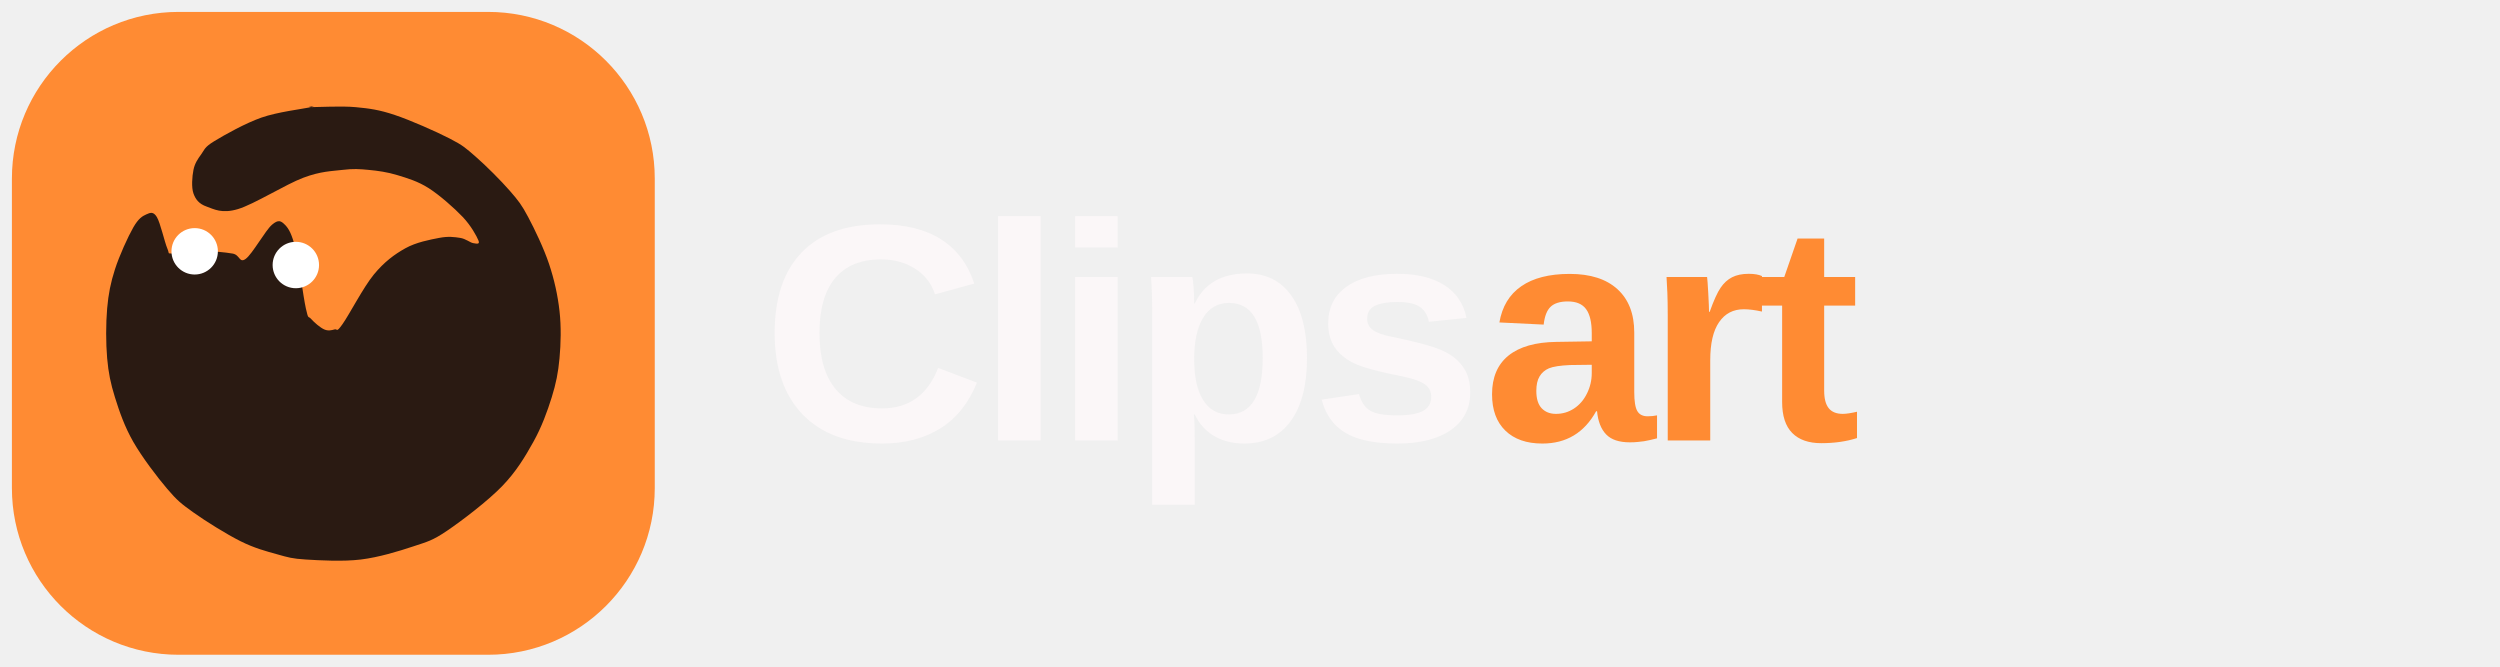
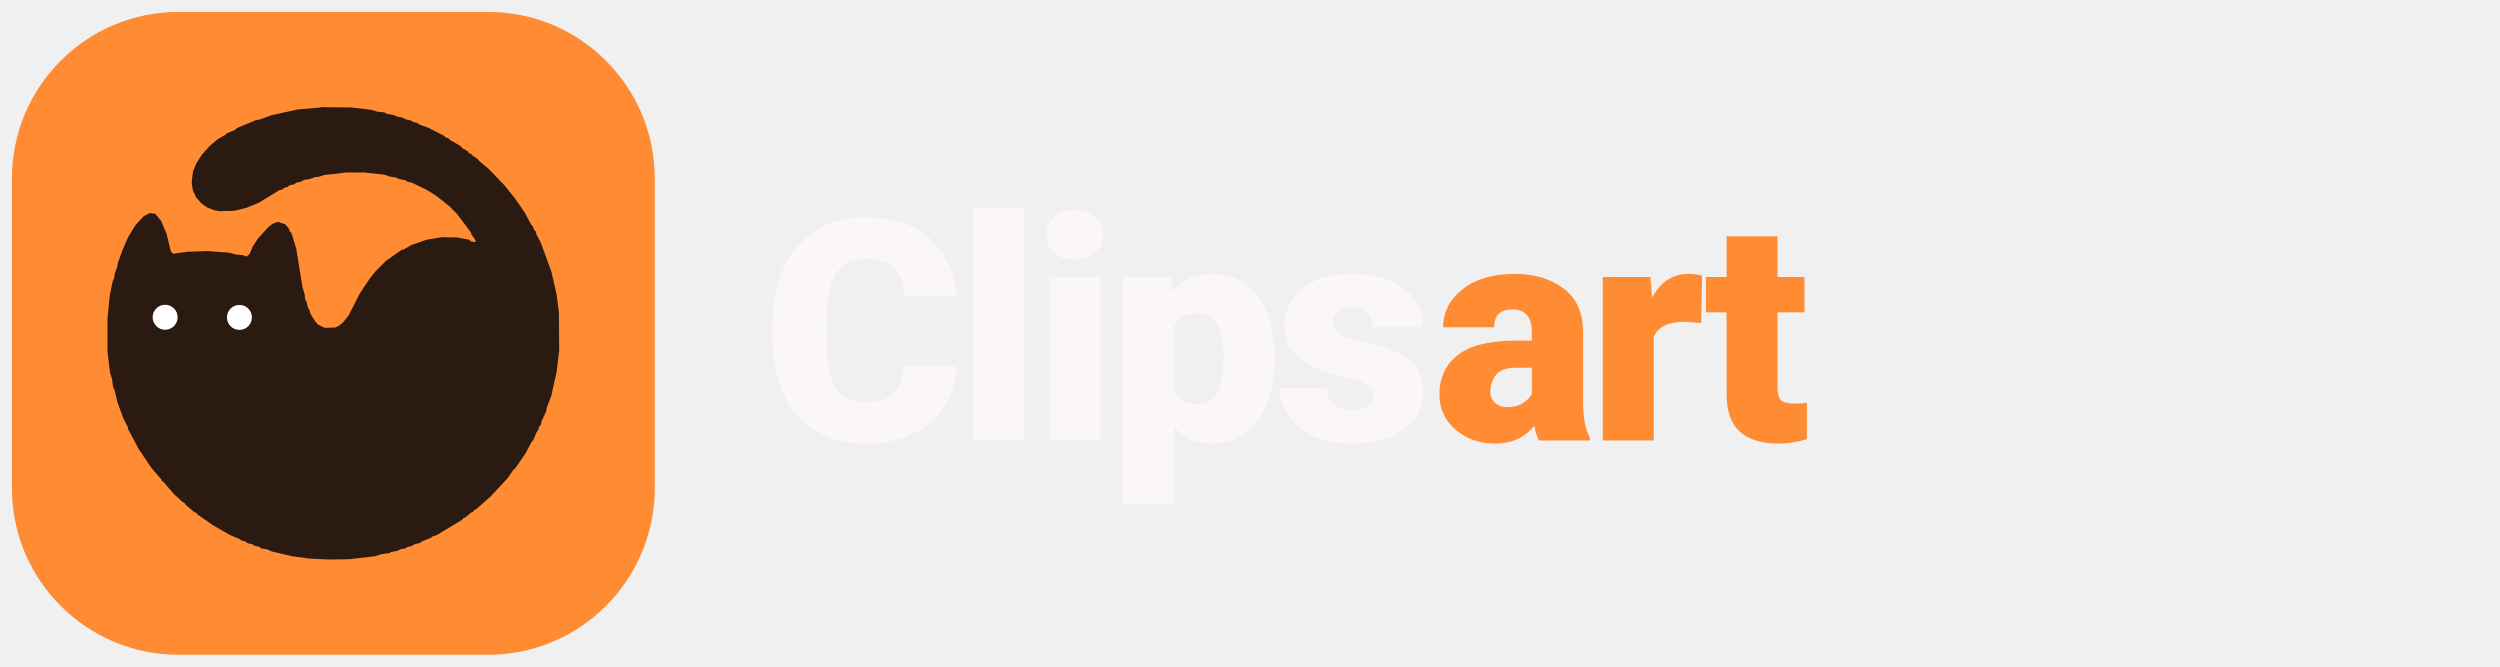
<svg xmlns="http://www.w3.org/2000/svg" width="420" height="112" viewBox="0 0 420 112" fill="none" role="img" aria-labelledby="title">
  <rect x="2" y="2" width="108" height="108" rx="28" fill="#FF8B33" />
  <g transform="translate(18, 18) scale(0.76)">
-     <path d="M 45.09,0.00 C 46.73,0.00 51.83,-0.29 54.91,0.00 C 57.99,0.29 60.11,0.57 63.58,1.73 C 67.05,2.89 72.73,5.40 75.72,6.94 C 78.71,8.48 79.28,9.05 81.50,10.98 C 83.72,12.91 87.09,16.28 89.02,18.50 C 90.95,20.72 91.62,21.58 93.06,24.28 C 94.50,26.98 96.53,31.21 97.69,34.68 C 98.85,38.15 99.61,41.62 100.00,45.09 C 100.39,48.56 100.29,52.31 100.00,55.49 C 99.71,58.67 99.23,61.08 98.27,64.16 C 97.31,67.24 96.05,70.71 94.22,73.99 C 92.39,77.27 90.46,80.54 87.28,83.82 C 84.10,87.09 78.42,91.42 75.14,93.64 C 71.86,95.86 70.81,96.05 67.63,97.11 C 64.45,98.17 60.02,99.52 56.07,100.00 C 52.12,100.48 47.01,100.19 43.93,100.00 C 40.85,99.81 39.98,99.52 37.57,98.84 C 35.16,98.17 32.56,97.49 29.48,95.95 C 26.40,94.41 21.78,91.53 19.08,89.60 C 16.38,87.67 15.51,86.99 13.29,84.39 C 11.07,81.79 7.71,77.36 5.78,73.99 C 3.85,70.62 2.69,67.24 1.73,64.16 C 0.77,61.08 0.29,58.77 0.00,55.49 C -0.29,52.22 -0.29,47.78 0.00,44.51 C 0.29,41.23 0.77,38.83 1.73,35.84 C 2.69,32.85 4.62,28.61 5.78,26.59 C 6.94,24.57 7.80,24.09 8.67,23.70 C 9.54,23.31 10.21,23.03 10.98,24.28 C 11.75,25.53 12.71,29.86 13.29,31.21 C 13.87,32.56 13.20,32.27 14.45,32.37 C 15.70,32.47 18.59,31.79 20.81,31.79 C 23.03,31.79 26.11,32.08 27.75,32.37 C 29.39,32.66 29.20,34.59 30.64,33.53 C 32.09,32.47 34.98,27.26 36.42,26.01 C 37.87,24.76 38.44,25.14 39.31,26.01 C 40.18,26.88 40.85,28.13 41.62,31.21 C 42.39,34.29 43.35,41.91 43.93,44.51 C 44.51,47.11 44.42,46.05 45.09,46.82 C 45.77,47.59 47.11,48.75 47.98,49.13 C 48.85,49.52 49.62,49.32 50.29,49.13 C 50.96,48.94 50.58,50.00 52.02,47.98 C 53.47,45.96 56.65,39.79 58.96,36.99 C 61.27,34.20 63.49,32.56 65.90,31.21 C 68.31,29.86 71.39,29.29 73.41,28.90 C 75.43,28.51 76.78,28.71 78.03,28.90 C 79.28,29.09 80.25,29.96 80.92,30.06 C 81.59,30.16 82.47,30.44 82.08,29.48 C 81.69,28.52 80.44,26.21 78.61,24.28 C 76.78,22.35 73.51,19.46 71.10,17.92 C 68.69,16.38 66.38,15.71 64.16,15.03 C 61.94,14.35 59.82,14.06 57.80,13.87 C 55.78,13.68 54.43,13.58 52.02,13.87 C 49.61,14.16 47.20,14.16 43.35,15.61 C 39.50,17.05 32.46,21.48 28.90,22.54 C 25.34,23.60 23.61,22.55 21.97,21.97 C 20.33,21.39 19.56,20.43 19.08,19.08 C 18.60,17.73 18.79,15.32 19.08,13.87 C 19.37,12.42 20.04,11.46 20.81,10.40 C 21.58,9.34 21.48,8.86 23.70,7.51 C 25.91,6.16 30.54,3.56 34.10,2.31 C 37.66,1.06 43.26,0.39 45.09,0.00 C 46.92,-0.39 43.45,0.00 45.09,0.00 Z" fill="#2A1A12" />
-     <circle cx="19.35" cy="31.87" r="5.13" fill="#FFFFFF" />
-     <circle cx="41.71" cy="34.90" r="5.13" fill="#FFFFFF" />
+     <path d="M 47.27,0.00 L 53.95,0.07 L 58.26,0.57 L 59.77,1.01 L 61.21,1.15 L 62.00,1.51 L 63.58,1.80 L 64.01,2.08 L 65.01,2.23 L 66.09,2.73 L 67.17,2.95 L 67.67,3.30 L 68.46,3.45 L 69.11,3.88 L 71.12,4.60 L 74.57,6.39 L 74.78,6.68 L 75.50,6.90 L 75.79,7.26 L 78.16,8.62 L 78.52,9.05 L 79.74,9.77 L 80.03,10.20 L 80.60,10.42 L 80.68,10.63 L 82.04,11.57 L 82.26,11.93 L 84.34,13.65 L 87.86,17.31 L 90.16,20.19 L 92.39,23.42 L 93.75,26.01 L 94.11,26.36 L 94.40,27.16 L 94.76,27.51 L 94.90,28.16 L 95.83,29.89 L 98.20,36.35 L 99.35,41.38 L 99.86,45.33 L 99.93,53.74 L 99.35,58.55 L 98.20,63.72 L 97.13,66.59 L 97.05,67.24 L 96.05,69.40 L 95.91,70.11 L 95.47,70.69 L 95.26,71.48 L 94.97,71.77 L 94.18,73.64 L 93.82,73.99 L 92.46,76.58 L 90.23,79.81 L 89.80,80.17 L 88.51,82.04 L 84.84,85.99 L 81.61,88.86 L 81.11,89.08 L 80.89,89.44 L 80.39,89.66 L 79.24,90.66 L 78.81,90.80 L 78.45,91.24 L 72.84,94.61 L 71.91,94.90 L 71.62,95.19 L 69.76,95.91 L 69.11,96.34 L 67.96,96.62 L 67.24,97.05 L 66.38,97.20 L 65.95,97.56 L 64.87,97.70 L 64.22,98.06 L 62.72,98.35 L 62.43,98.56 L 60.49,98.85 L 59.20,99.28 L 53.45,99.93 L 48.99,100.00 L 44.61,99.78 L 40.88,99.28 L 36.35,98.20 L 35.42,97.77 L 34.12,97.56 L 33.48,97.13 L 32.61,96.98 L 32.11,96.62 L 31.11,96.41 L 30.46,95.98 L 29.60,95.76 L 29.45,95.55 L 27.08,94.54 L 23.35,92.39 L 20.04,90.09 L 19.68,89.66 L 19.25,89.51 L 17.39,87.93 L 17.03,87.43 L 16.67,87.28 L 14.73,85.49 L 12.50,82.90 L 12.07,82.61 L 12.00,82.33 L 9.77,79.74 L 6.97,75.57 L 4.67,71.26 L 4.53,70.62 L 3.59,68.82 L 2.30,65.30 L 1.65,62.57 L 1.29,61.78 L 1.08,60.06 L 0.65,58.76 L 0.07,54.02 L 0.07,46.77 L 0.57,41.74 L 1.22,38.51 L 1.58,37.72 L 1.65,36.85 L 2.23,35.34 L 2.37,34.41 L 3.45,31.47 L 4.67,28.66 L 6.32,26.01 L 8.05,24.14 L 9.41,23.42 L 10.63,23.56 L 11.93,25.14 L 13.15,28.02 L 14.08,31.90 L 14.58,32.40 L 17.74,31.97 L 22.27,31.82 L 27.08,32.18 L 28.30,32.54 L 30.17,32.76 L 30.82,33.05 L 31.47,32.47 L 32.26,30.68 L 33.41,28.95 L 35.78,26.36 L 36.57,25.79 L 37.72,25.36 L 39.30,25.86 L 40.16,26.80 L 40.37,27.44 L 40.73,27.80 L 41.81,31.32 L 43.18,39.80 L 43.68,41.45 L 43.75,42.46 L 44.11,43.10 L 44.40,44.40 L 44.76,44.90 L 44.90,45.62 L 45.98,47.34 L 46.62,48.06 L 48.06,48.78 L 50.43,48.71 L 51.44,48.20 L 52.30,47.41 L 53.38,46.05 L 55.82,41.24 L 58.12,37.79 L 59.34,36.28 L 61.64,33.98 L 65.09,31.54 L 65.52,31.47 L 67.31,30.46 L 70.62,29.31 L 74.07,28.74 L 77.37,28.81 L 80.03,29.31 L 80.53,29.74 L 81.39,29.81 L 81.47,29.45 L 80.53,28.16 L 80.39,27.66 L 77.37,23.64 L 75.65,21.91 L 72.77,19.61 L 70.83,18.39 L 67.31,16.67 L 66.45,16.52 L 65.95,16.16 L 64.51,15.88 L 63.79,15.52 L 62.57,15.37 L 61.35,14.94 L 56.75,14.44 L 52.87,14.44 L 47.92,15.01 L 46.91,15.37 L 45.98,15.45 L 44.83,15.88 L 43.53,16.09 L 42.74,16.52 L 41.88,16.67 L 41.24,17.10 L 40.37,17.24 L 39.87,17.67 L 39.15,17.82 L 38.79,18.18 L 38.00,18.39 L 33.55,21.12 L 30.75,22.27 L 28.02,22.92 L 24.86,22.99 L 23.64,22.77 L 22.13,22.20 L 20.83,21.26 L 19.68,19.97 L 18.97,18.46 L 18.68,16.74 L 18.97,14.22 L 19.68,12.50 L 20.91,10.56 L 22.70,8.55 L 24.50,7.04 L 26.15,6.11 L 26.36,5.82 L 28.23,5.03 L 28.74,4.60 L 32.90,2.87 L 33.76,2.73 L 36.28,1.80 L 42.17,0.50 L 47.27,0.07 Z" fill="#2A1A12" />
+     <circle cx="12.82" cy="46.45" r="2.76" fill="#FFFFFF" />
+     <circle cx="29.24" cy="46.48" r="2.76" fill="#FFFFFF" />
  </g>
-   <text x="128" y="74" fill="#FBF7F8" font-family="'Geist',Arial,Helvetica,sans-serif" font-size="52" font-weight="800" letter-spacing="-1.5">Clips<tspan fill="#FF8B33">art</tspan>
+   <text x="128" y="74" fill="#FBF7F8" font-family="'Geist',-apple-system,BlinkMacSystemFont,'Segoe UI',Roboto,Helvetica,Arial,sans-serif" font-size="52" font-weight="800" letter-spacing="-1.5">Clips<tspan fill="#FF8B33">art</tspan>
  </text>
</svg>
